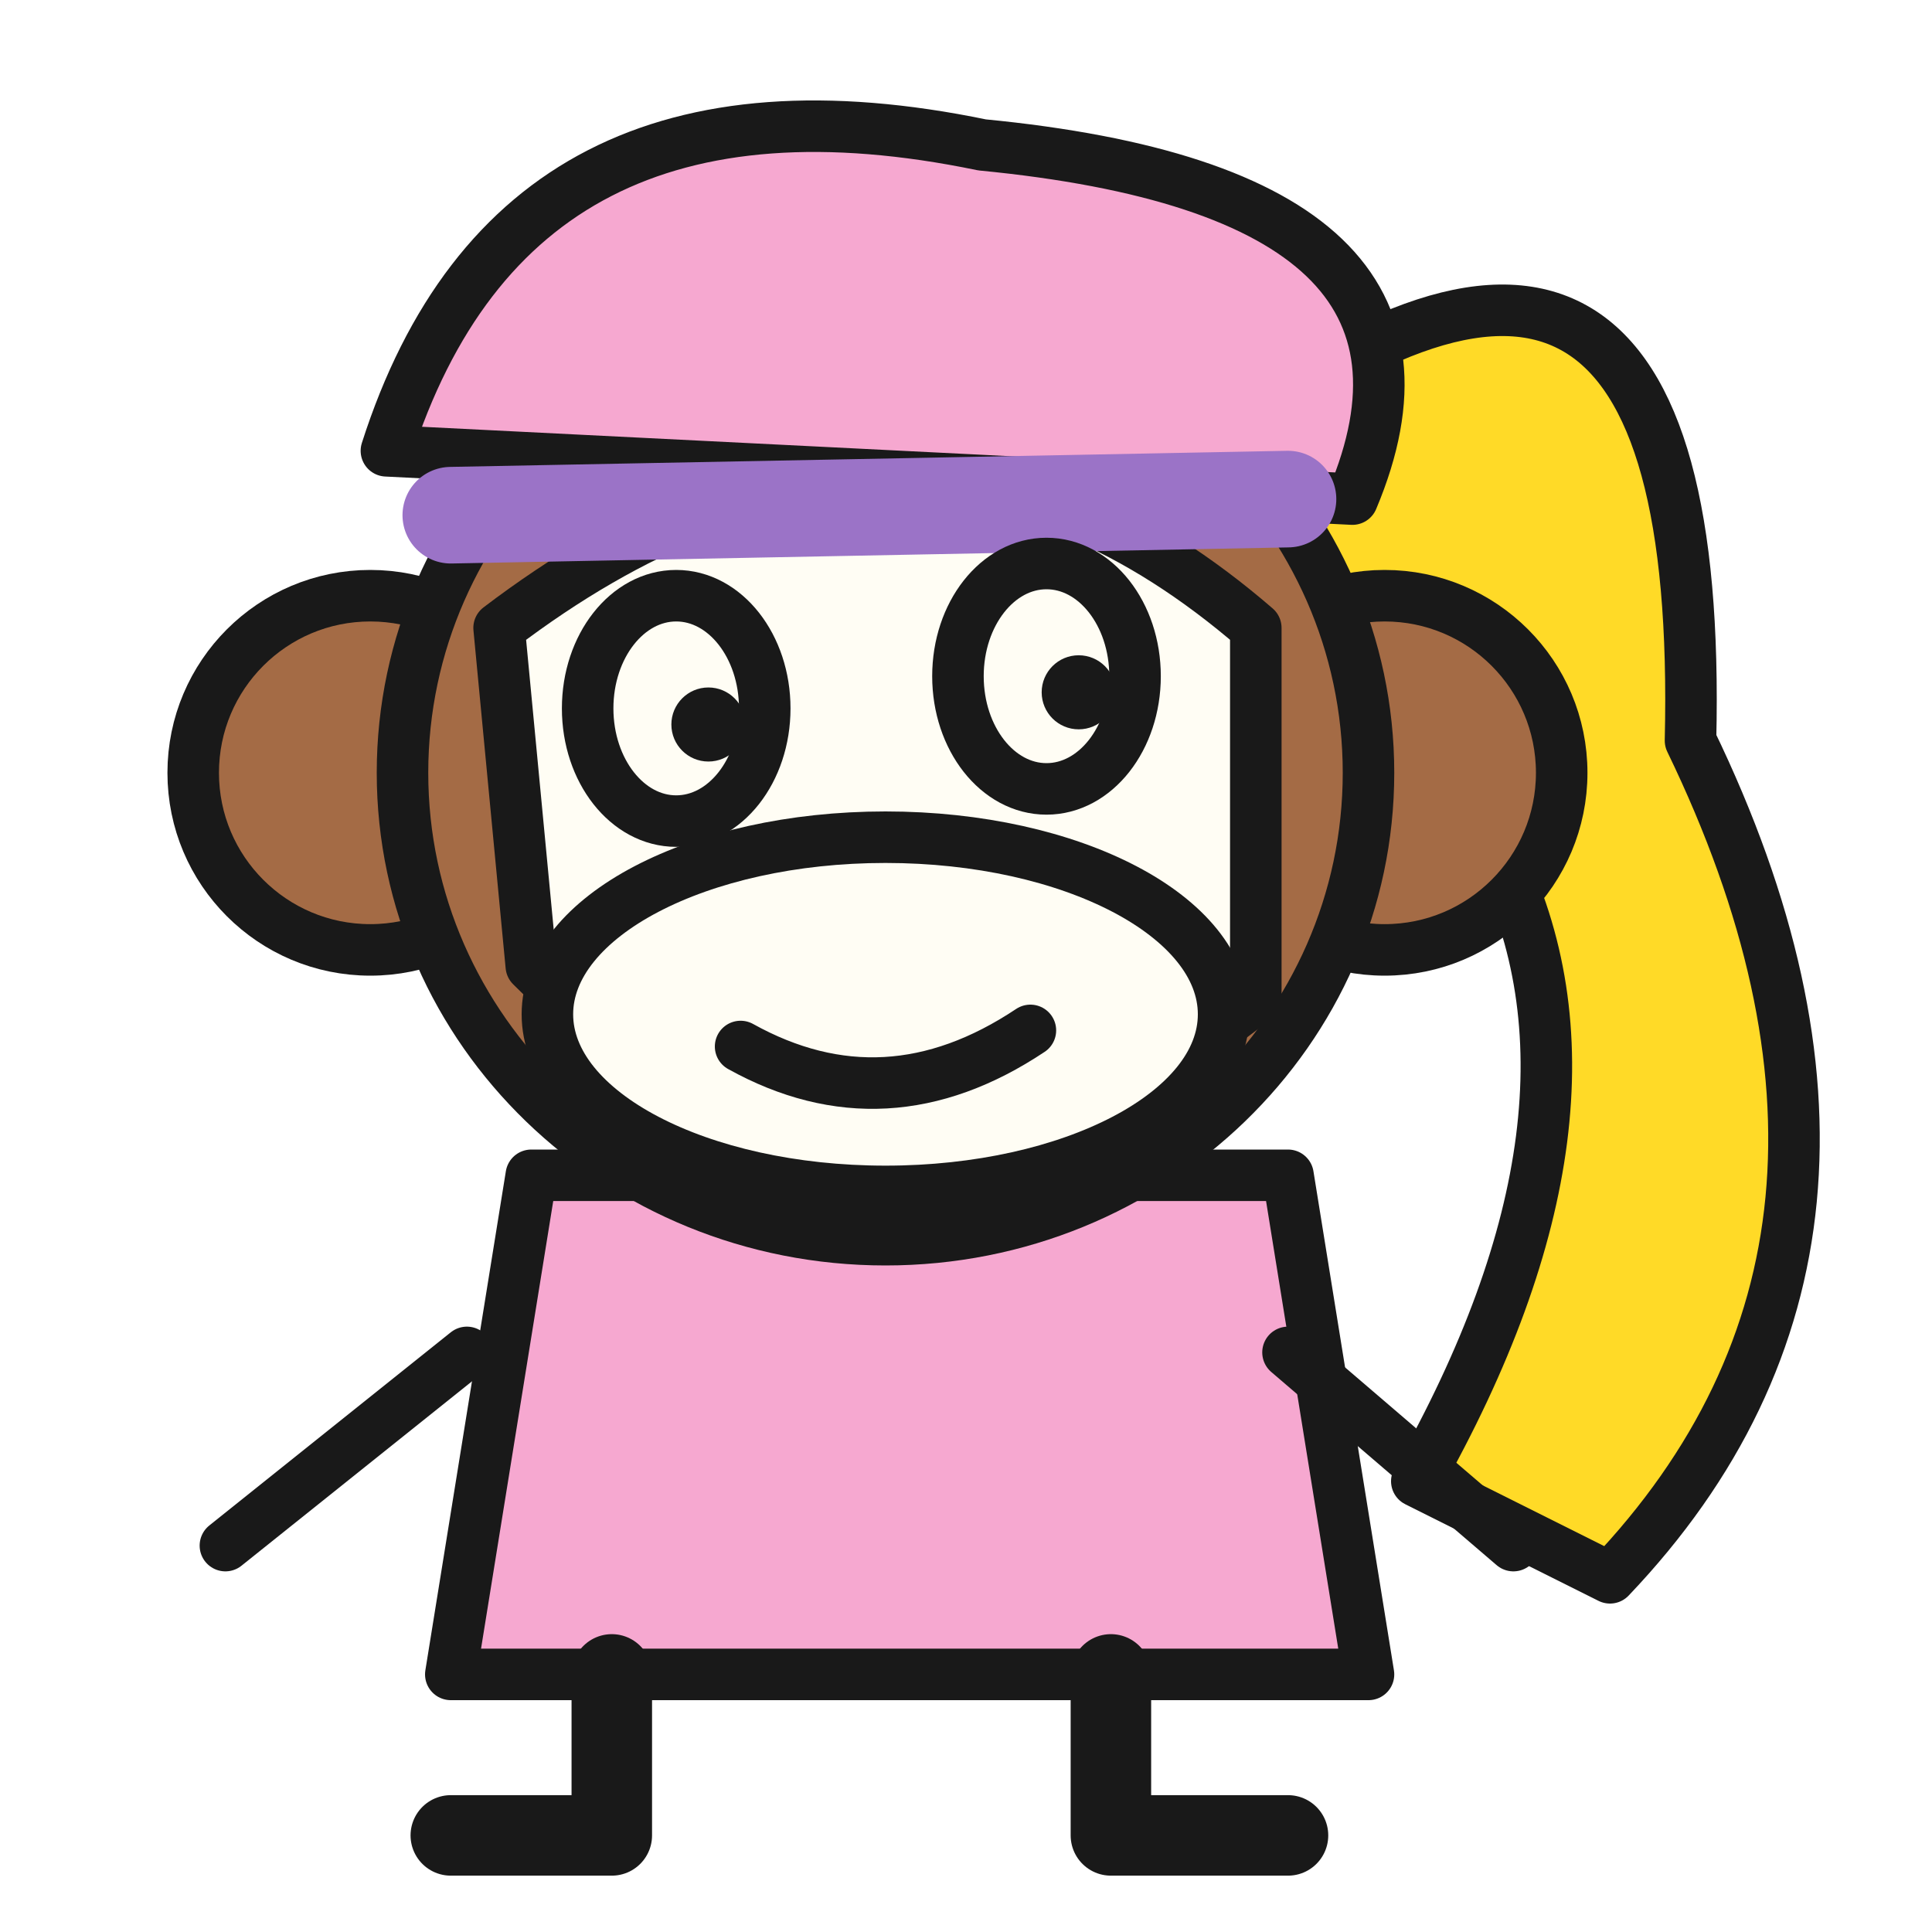
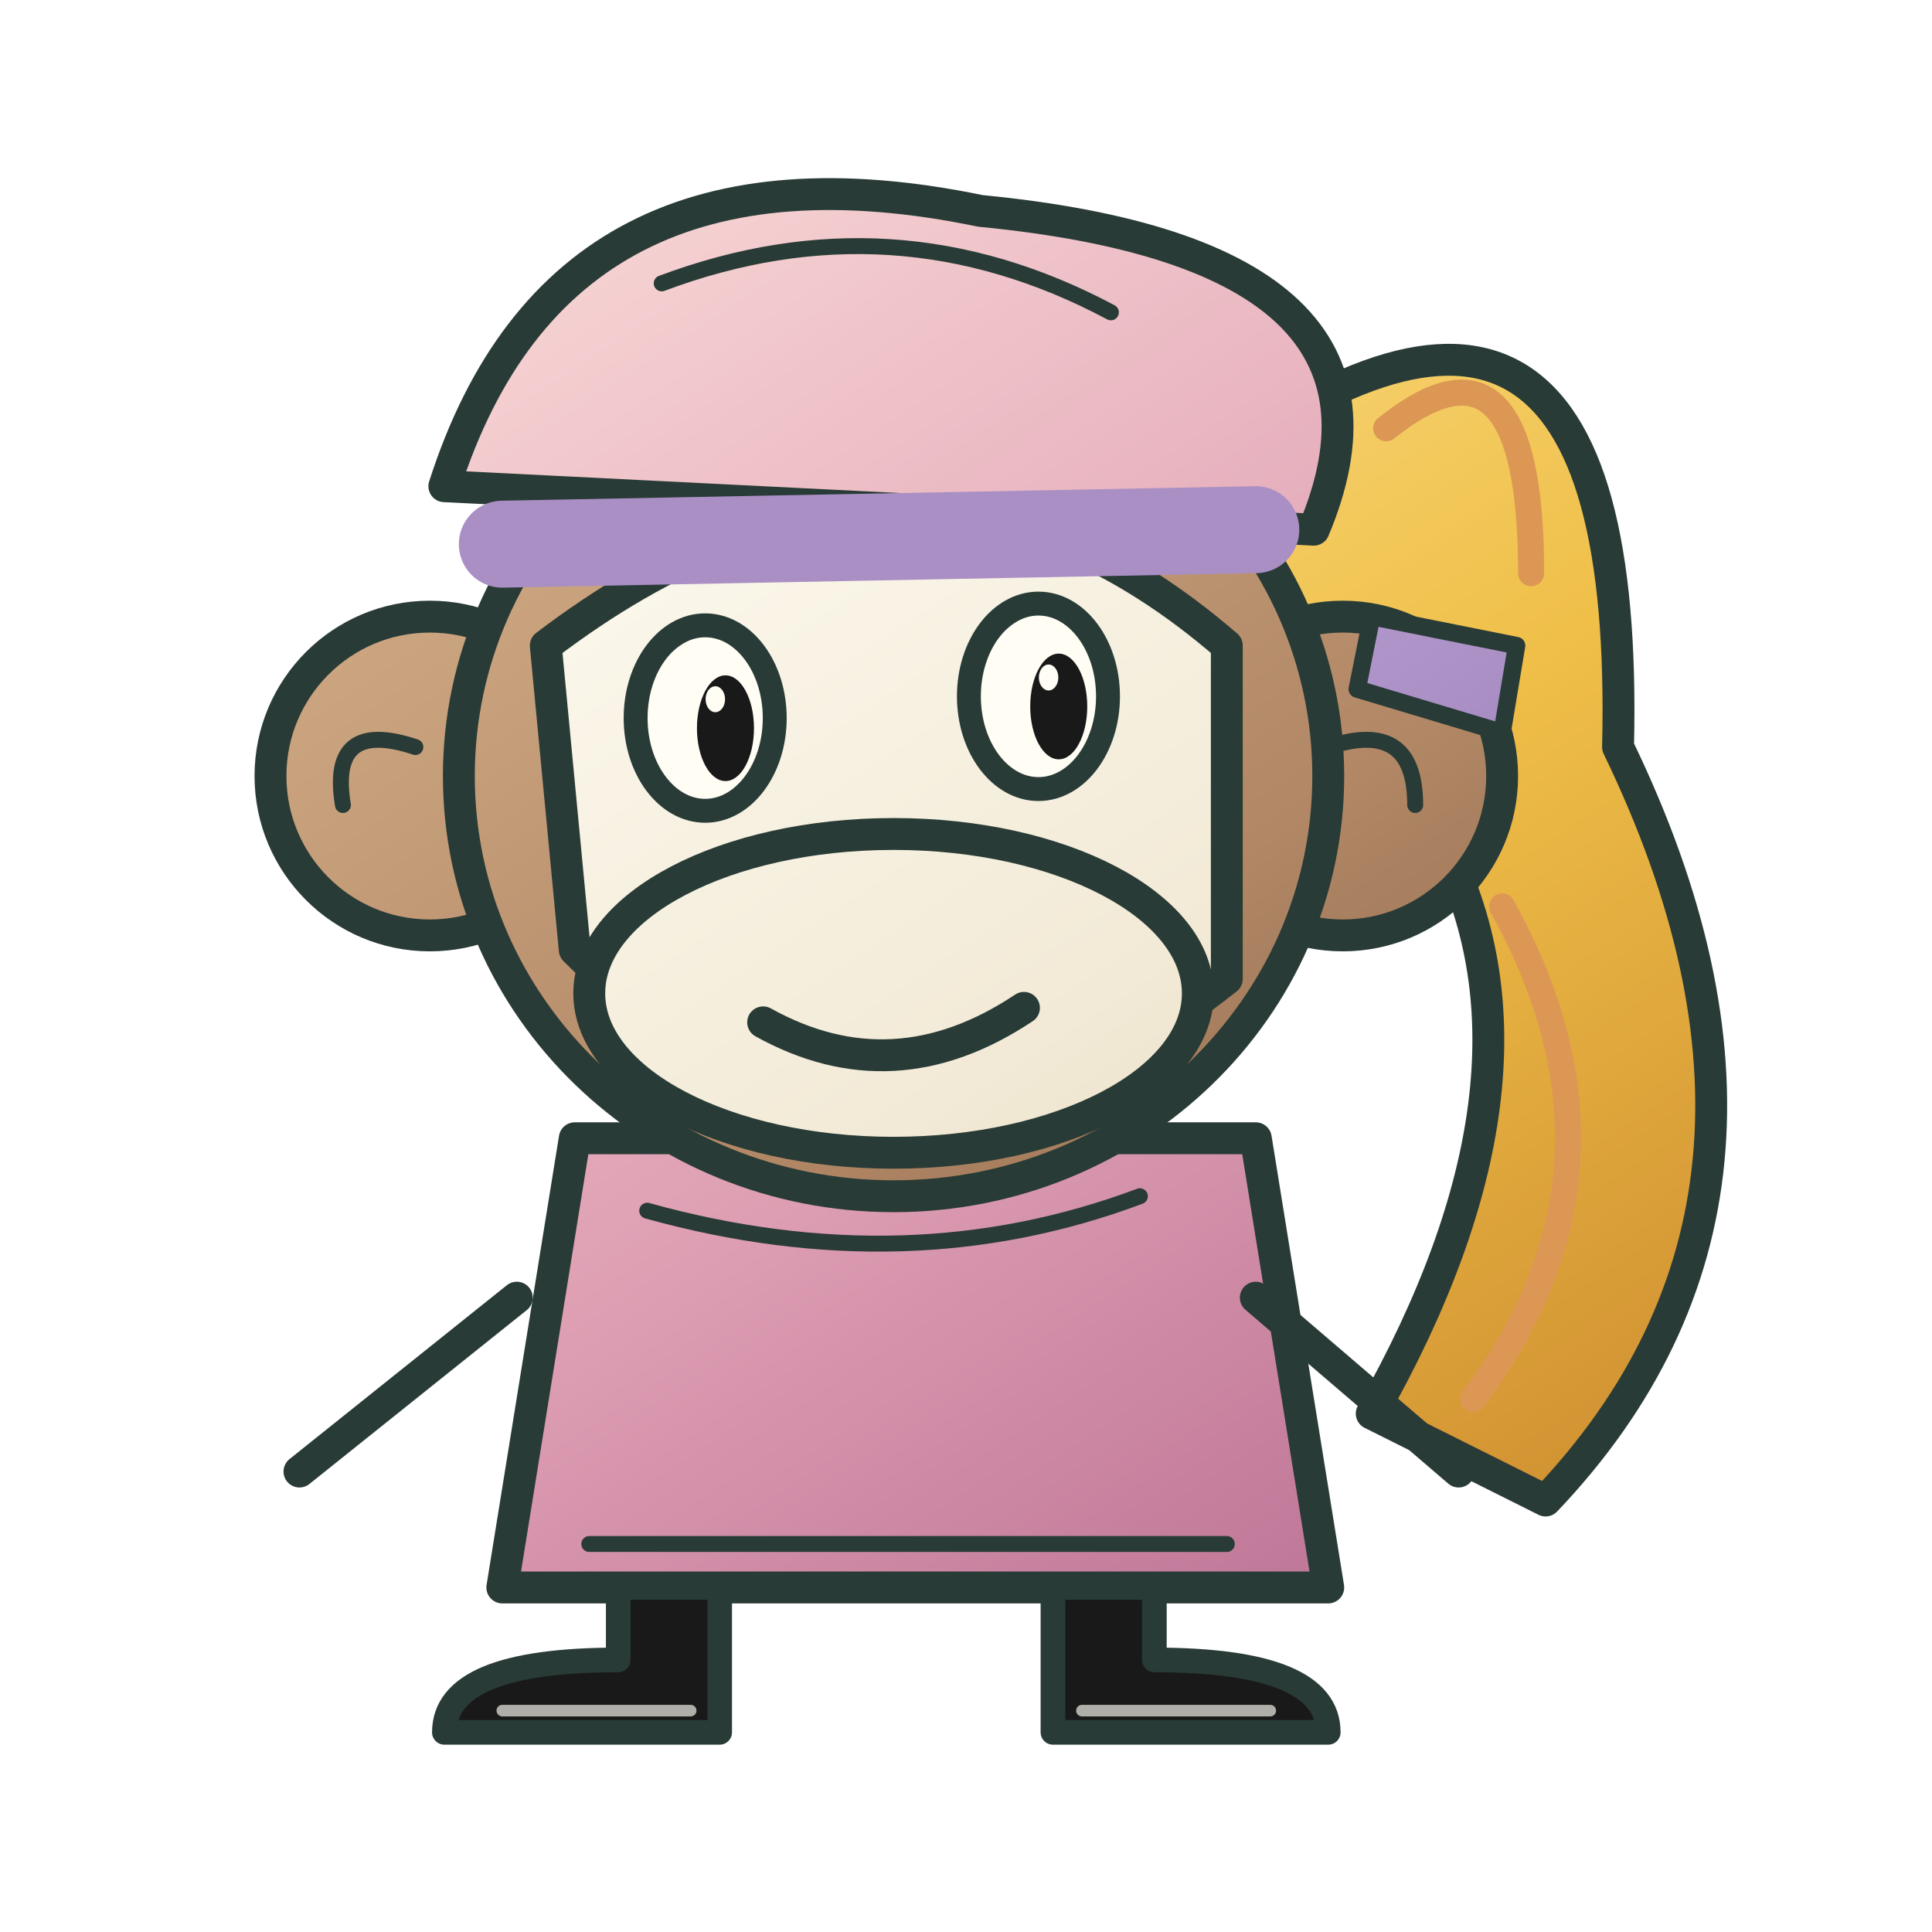
- <svg xmlns="http://www.w3.org/2000/svg" width="120" height="120" class="avatar fan-avatar " viewBox="0 0 120 120" fill="none" stroke="#191919" stroke-width="3.2" stroke-linecap="round" stroke-linejoin="round" aria-hidden="true">
-   <path d="M75 28q31-24 30 18 15 31-5 52l-12-6q13-23 5-39-8-10-19 0z" fill="#ffda27" />
-   <path d="M33 73h47l5 31H28z" fill="#f6a8d0" />
-   <circle cx="23" cy="48" r="11" fill="#a46b45" />
-   <circle cx="86" cy="48" r="11" fill="#a46b45" />
-   <ellipse cx="55" cy="48" rx="30" ry="29" fill="#a46b45" />
-   <path d="M31 39q25-19 47 0v23q-24 19-45-2z" fill="#fffdf4" />
-   <path d="M24 28q8-25 37-19 31 3 23 22z" fill="#f6a8d0" />
-   <path d="m28 32 52-1" stroke="#9b73c7" stroke-width="6" />
-   <g fill="#fffdf4">
-     <ellipse cx="42" cy="44" rx="5.5" ry="7" />
-     <ellipse cx="65" cy="42" rx="5.5" ry="7" />
-     <g fill="#191919" stroke="none">
-       <circle cx="44" cy="45" r="2.3" />
-       <circle cx="67" cy="43" r="2.3" />
+ <svg xmlns="http://www.w3.org/2000/svg" width="120" height="120" class="avatar fan-avatar " viewBox="0 0 120 120" fill="none" stroke="#293b36" stroke-width="2.2" stroke-linecap="round" stroke-linejoin="round" aria-hidden="true">
+   <defs>
+     <linearGradient id="p-_R_0_-ffda27" x1="22" y1="12" x2="88" y2="112" gradientUnits="userSpaceOnUse">
+       <stop stop-color="#ffe9a0" />
+       <stop offset=".55" stop-color="#efbf48" />
+       <stop offset="1" stop-color="#cf8e30" />
+     </linearGradient>
+     <linearGradient id="p-_R_0_-f6a8d0" x1="22" y1="12" x2="88" y2="112" gradientUnits="userSpaceOnUse">
+       <stop stop-color="#f8d7d5" />
+       <stop offset=".55" stop-color="#dfa0b4" />
+       <stop offset="1" stop-color="#b96f92" />
+     </linearGradient>
+     <linearGradient id="p-_R_0_-a46b45" x1="22" y1="12" x2="88" y2="112" gradientUnits="userSpaceOnUse">
+       <stop stop-color="#d7b28c" />
+       <stop offset=".55" stop-color="#b18765" />
+       <stop offset="1" stop-color="#79583f" />
+     </linearGradient>
+     <linearGradient id="p-_R_0_-fffdf4" x1="22" y1="12" x2="88" y2="112" gradientUnits="userSpaceOnUse">
+       <stop stop-color="#fffef6" />
+       <stop offset=".55" stop-color="#f3ebd8" />
+       <stop offset="1" stop-color="#dfd1b4" />
+     </linearGradient>
+     <linearGradient id="p-_R_0_-9b73c7" x1="22" y1="12" x2="88" y2="112" gradientUnits="userSpaceOnUse">
+       <stop stop-color="#d3c5e6" />
+       <stop offset=".55" stop-color="#aa8fc5" />
+       <stop offset="1" stop-color="#795c9e" />
+     </linearGradient>
+   </defs>
+   <g data-portrait-drawing="" transform="translate(6 5) scale(.9)">
+     <path d="M75 28q31-24 30 18 15 31-5 52l-12-6q13-23 5-39-8-10-19 0z" fill="url(#p-_R_0_-ffda27)" />
+     <path d="M33 73h47l5 31H28z" fill="url(#p-_R_0_-f6a8d0)" />
+     <circle cx="23" cy="48" r="11" fill="url(#p-_R_0_-a46b45)" />
+     <circle cx="86" cy="48" r="11" fill="url(#p-_R_0_-a46b45)" />
+     <ellipse cx="55" cy="48" rx="30" ry="29" fill="url(#p-_R_0_-a46b45)" />
+     <path d="M31 39q25-19 47 0v23q-24 19-45-2z" fill="url(#p-_R_0_-fffdf4)" />
+     <path d="M24 28q8-25 37-19 31 3 23 22z" fill="url(#p-_R_0_-f6a8d0)" />
+     <path d="m28 32 52-1" stroke="#aa8fc5" stroke-width="6" />
+     <g>
+       <g>
+         <ellipse cx="42" cy="44" rx="4.8" ry="6.4" fill="#fffdf4" stroke-width="1.65" />
+         <ellipse cx="43.4" cy="44.7" rx="1.968" ry="3.648" fill="#191919" stroke="none" />
+         <ellipse cx="42.7" cy="42.7" rx="0.672" ry="0.896" fill="#fffdf4" stroke="none" />
+         <path d="M38.544 39.84q3.36-3.84 6.72-.5" fill="none" stroke-width="1.1" opacity=".45" />
+       </g>
+       <g>
+         <ellipse cx="65" cy="42.5" rx="4.8" ry="6.4" fill="#fffdf4" stroke-width="1.65" />
+         <ellipse cx="66.4" cy="43.2" rx="1.968" ry="3.648" fill="#191919" stroke="none" />
+         <ellipse cx="65.7" cy="41.2" rx="0.672" ry="0.896" fill="#fffdf4" stroke="none" />
+         <path d="M61.544 38.34q3.36-3.84 6.72-.5" fill="none" stroke-width="1.1" opacity=".45" />
+       </g>
    </g>
+     <ellipse cx="55" cy="63" rx="21" ry="11" fill="url(#p-_R_0_-fffdf4)" />
+     <path d="M46 65q9 5 18-1M29 84l-15 12m66-12 14 12" fill="none" />
+     <g fill="#191919" stroke-width="1.7">
+       <path d="M36 104v5q-12 0-12 5h19V104zM66 104v10h19q0-5-12-5V104z" />
+       <path d="M28 112.5h13m27 0h13" fill="none" stroke="#fffdf4" stroke-width=".8" opacity=".65" />
+     </g>
+     <path d="M89 24q10-8 10 10m-2 23q10 18-2 34" fill="none" stroke="#dd9754" stroke-width="1.8" />
+     <path d="M39 14q16-6 31 2m-48 30q-6-2-5 4m68-4q6-2 6 4M38 78q18 5 34-1m-38 24h44" fill="none" stroke-width="1.1" />
+     <path d="m88 37 10 2-1 6-10-3z" fill="url(#p-_R_0_-9b73c7)" stroke-width="1.2" />
  </g>
-   <ellipse cx="55" cy="63" rx="21" ry="11" fill="#fffdf4" />
-   <path d="M46 65q9 5 18-1M29 84l-15 12m66-12 14 12" fill="none" />
-   <path d="M38 104v10h-10m41-10v10h11" fill="none" stroke-width="5" />
</svg>
